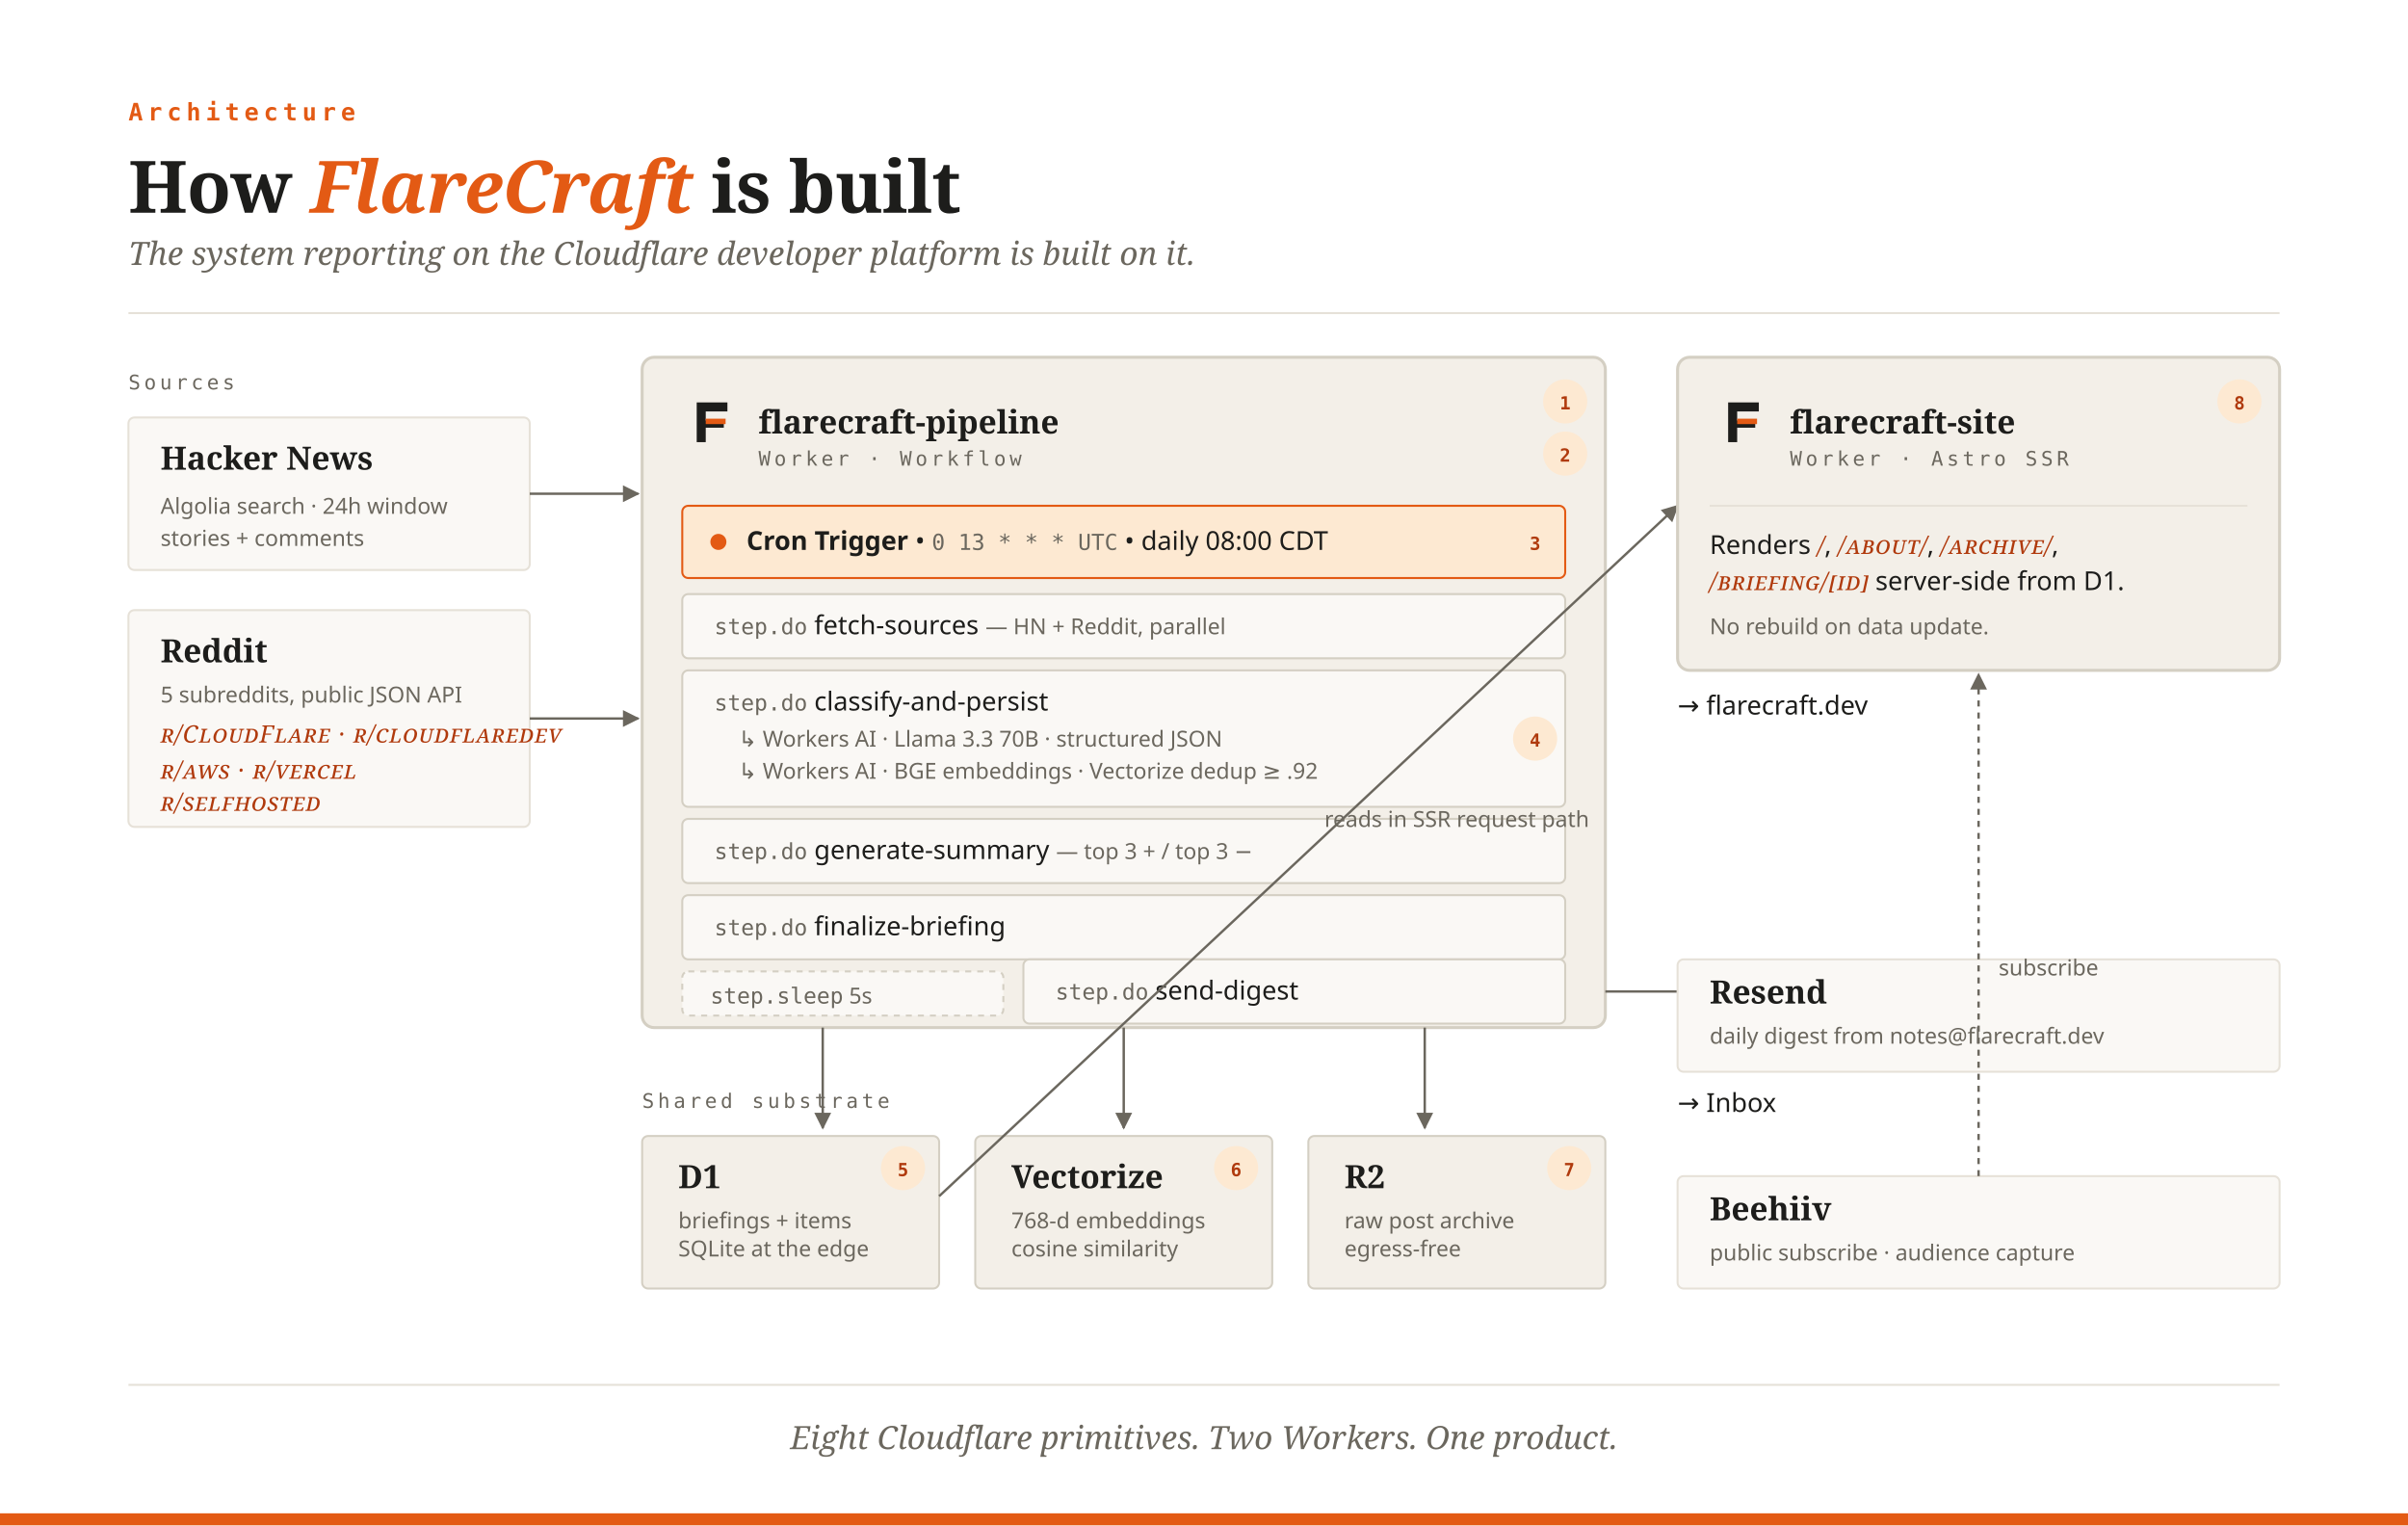
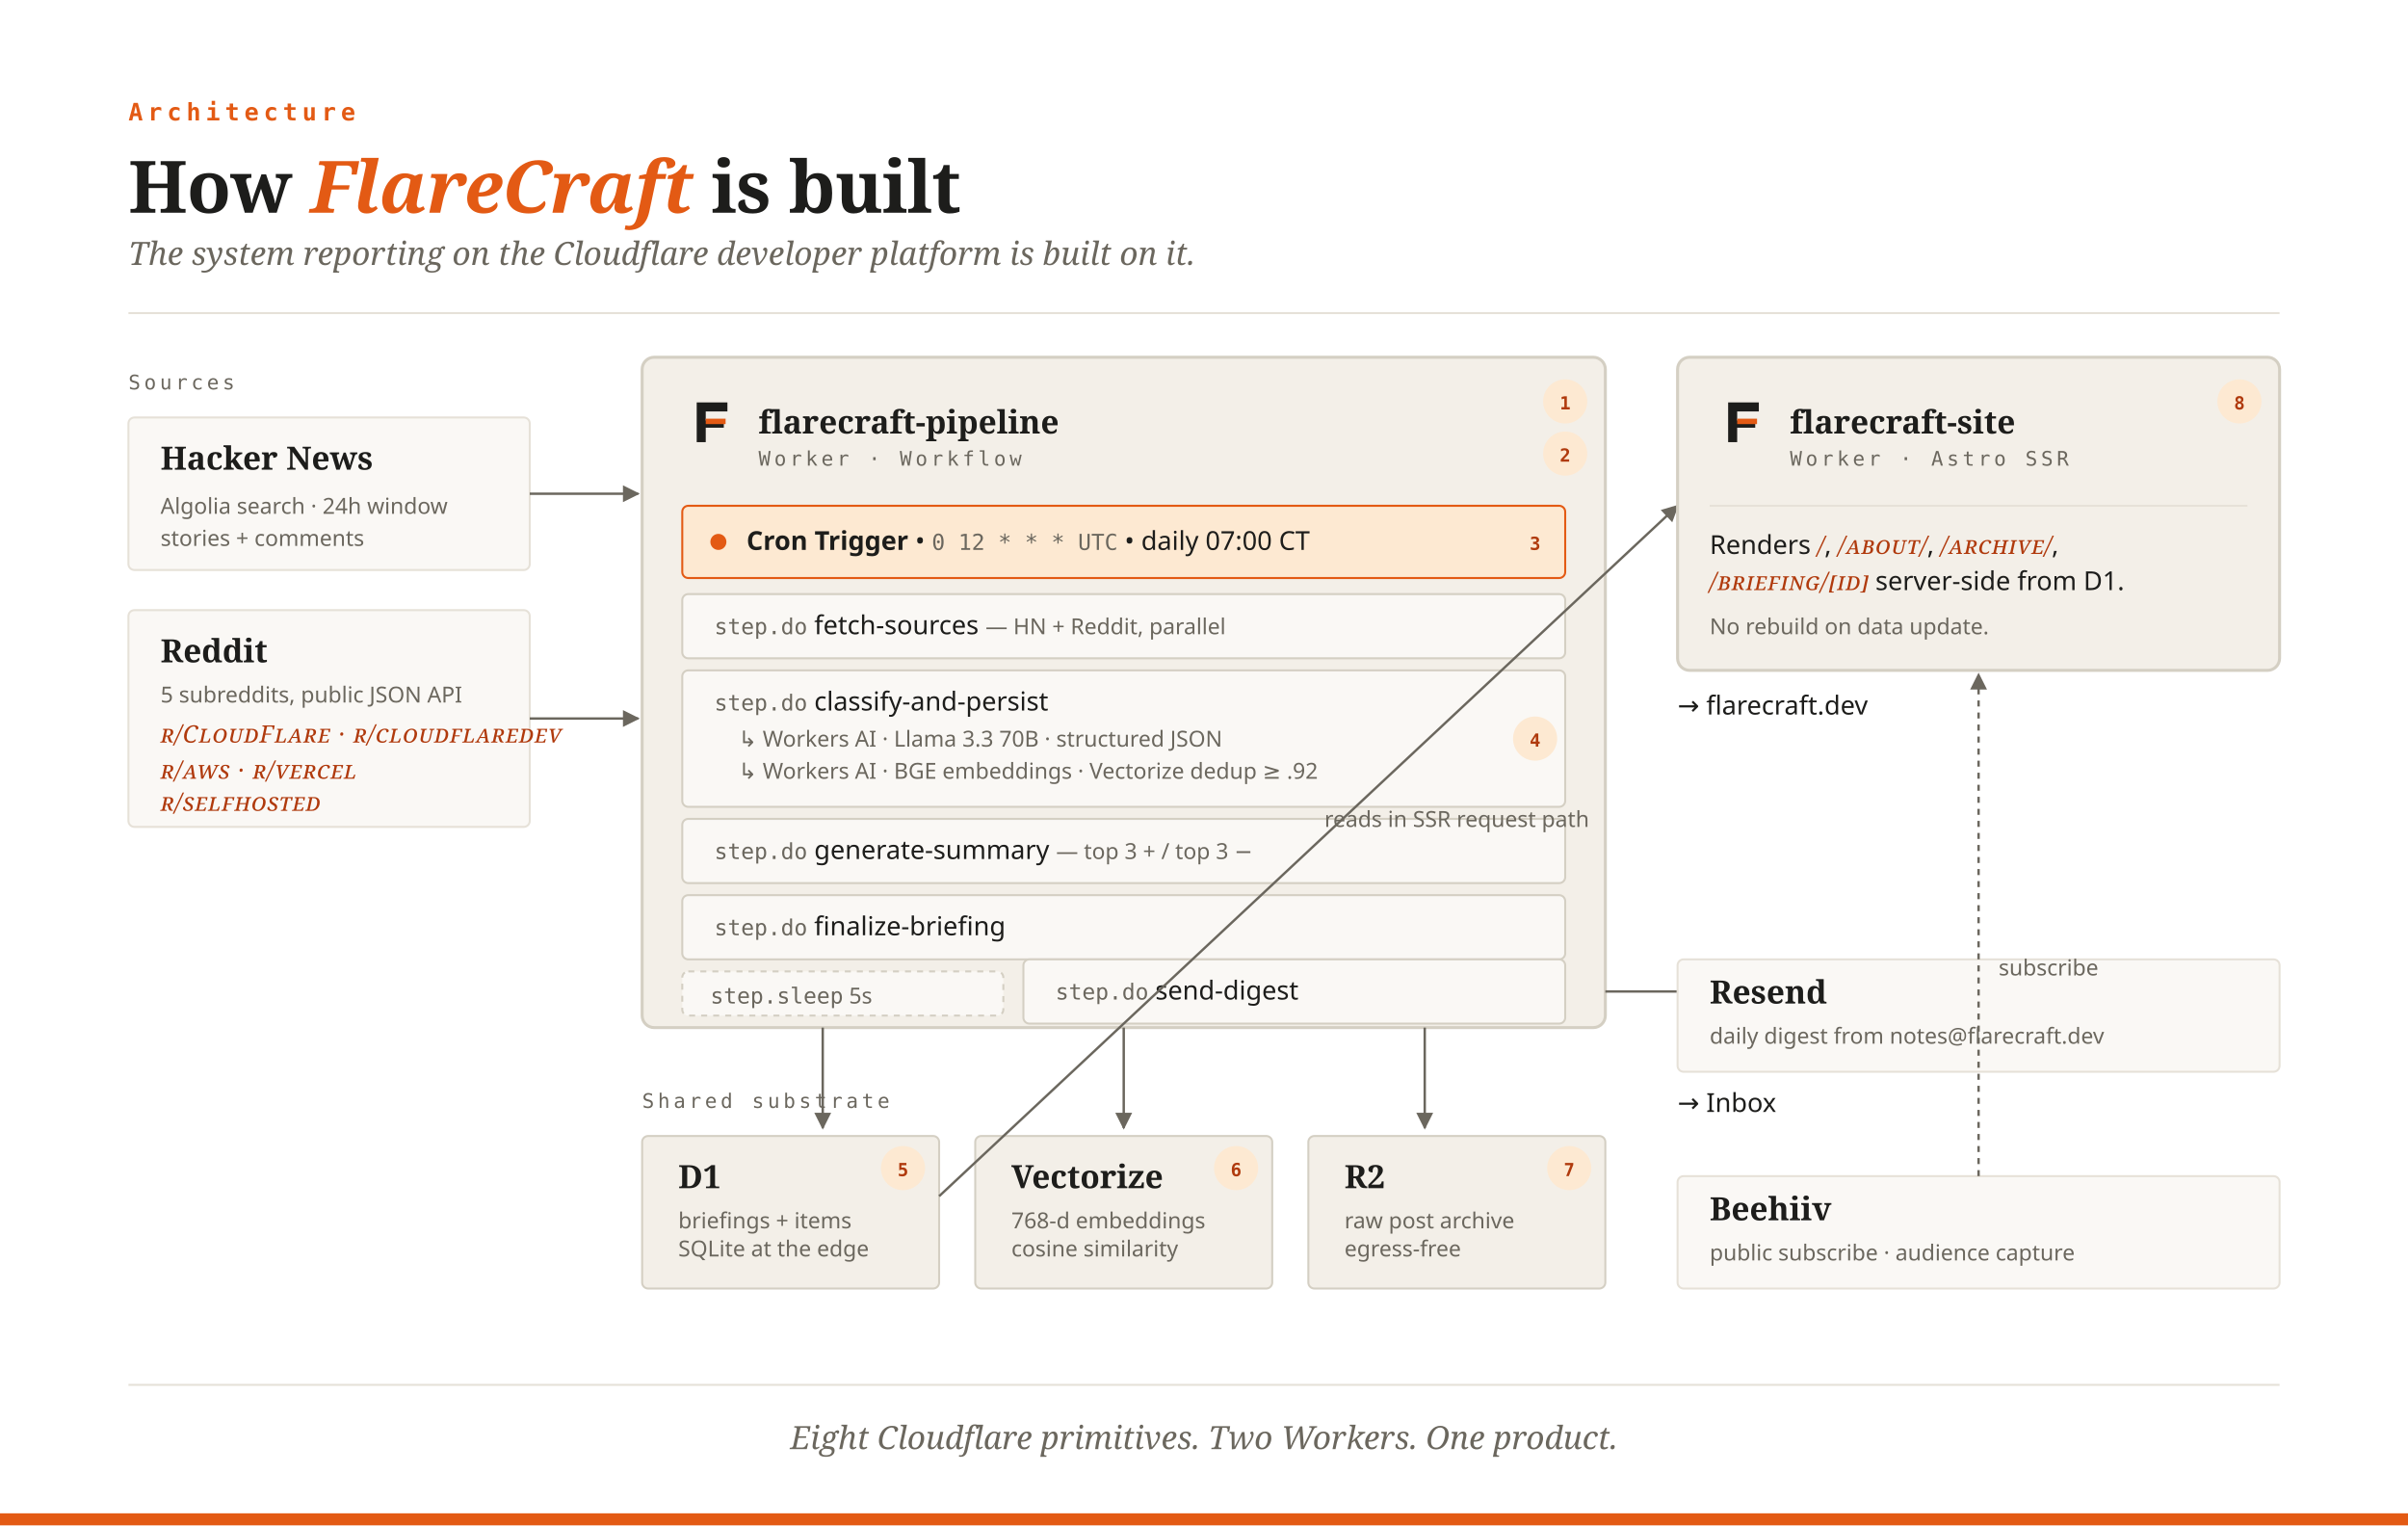
<svg xmlns="http://www.w3.org/2000/svg" viewBox="0 0 1200 760" role="img" aria-labelledby="arch-title arch-desc" preserveAspectRatio="xMidYMid meet">
  <style>
		.t-eyebrow { font: 600 12px 'JetBrains Mono', ui-monospace, monospace; fill: #e35a14; letter-spacing: 0.2em; text-transform: uppercase; }
		.t-title { font: 700 36px 'Fraunces', Georgia, serif; fill: #1d1d1b; letter-spacing: -0.01em; }
		.t-title-italic { font-style: italic; fill: #e35a14; }
		.t-caption { font-style: italic; font: italic 16px 'Fraunces', Georgia, serif; fill: #6b675e; }
		.t-card-h { font: 600 16px 'Fraunces', Georgia, serif; fill: #1d1d1b; }
		.t-card-h-light { fill: #faf8f5; }
		.t-meta { font: 500 11px 'JetBrains Mono', ui-monospace, monospace; fill: #6b675e; letter-spacing: 0.04em; }
		.t-meta-uc { font: 500 10px 'JetBrains Mono', ui-monospace, monospace; fill: #6b675e; letter-spacing: 0.18em; text-transform: uppercase; }
		.t-meta-ember { fill: #e35a14; }
		.t-step { font: 500 13px 'Inter Tight', system-ui, sans-serif; fill: #1d1d1b; }
		.t-step-detail { font: 400 11px 'Inter Tight', system-ui, sans-serif; fill: #6b675e; }
		.t-primitive { font: italic 12px 'Fraunces', Georgia, serif; font-variant: small-caps; fill: #b03a0d; letter-spacing: 0.04em; }
		.t-output { font: 500 13px 'Inter Tight', system-ui, sans-serif; fill: #1d1d1b; }
		.t-num { font: 600 9px 'JetBrains Mono', ui-monospace, monospace; fill: #b03a0d; }
		.t-source-meta { font: 400 11px 'Inter Tight', system-ui, sans-serif; fill: #6b675e; }

		.box { fill: #faf8f5; stroke: #e6e1d8; stroke-width: 1; }
		.box-recess { fill: #f3efe8; stroke: #d4cfc3; stroke-width: 1; }
		.box-worker { fill: #f3efe8; stroke: #d4cfc3; stroke-width: 1.5; }
		.pill { fill: #faf8f5; stroke: #d4cfc3; stroke-width: 1; }
		.pill-cron { fill: #fde9d2; stroke: #e35a14; stroke-width: 1; }
		.pill-sleep { fill: #faf8f5; stroke: #d4cfc3; stroke-width: 1; stroke-dasharray: 3 3; }
		.badge { fill: #fde9d2; stroke: none; }
		.arrow { stroke: #6b675e; stroke-width: 1.2; fill: none; }
		.arrow-dotted { stroke: #6b675e; stroke-width: 1.2; fill: none; stroke-dasharray: 3 3; }
		.ember-bar { fill: #e35a14; }
		.rule { stroke: #e6e1d8; stroke-width: 1; }
	</style>
  <defs>
    <marker id="arr" viewBox="0 0 10 10" refX="9" refY="5" markerWidth="7" markerHeight="7" orient="auto-start-reverse">
      <path d="M 0 0 L 10 5 L 0 10 z" fill="#6b675e" />
    </marker>
  </defs>
  <text x="64" y="60" class="t-eyebrow">Architecture</text>
  <text x="64" y="106" class="t-title">How <tspan class="t-title-italic">FlareCraft</tspan> is built</text>
  <text x="64" y="132" class="t-caption">The system reporting on the Cloudflare developer platform is built on it.</text>
  <line x1="64" y1="156" x2="1136" y2="156" class="rule" />
  <text x="64" y="194" class="t-meta-uc">Sources</text>
  <g>
    <rect x="64" y="208" width="200" height="76" rx="3" class="box" />
    <text x="80" y="234" class="t-card-h">Hacker News</text>
    <text x="80" y="256" class="t-source-meta">Algolia search · 24h window</text>
    <text x="80" y="272" class="t-source-meta">stories + comments</text>
  </g>
  <g>
    <rect x="64" y="304" width="200" height="108" rx="3" class="box" />
    <text x="80" y="330" class="t-card-h">Reddit</text>
    <text x="80" y="350" class="t-source-meta">5 subreddits, public JSON API</text>
    <text x="80" y="370" class="t-primitive">r/CloudFlare · r/cloudflaredev</text>
    <text x="80" y="388" class="t-primitive">r/aws · r/vercel</text>
    <text x="80" y="404" class="t-primitive">r/selfhosted</text>
  </g>
  <path d="M 264 246 L 318 246" class="arrow" marker-end="url(#arr)" />
  <path d="M 264 358 L 318 358" class="arrow" marker-end="url(#arr)" />
  <g>
    <rect x="320" y="178" width="480" height="334" rx="6" class="box-worker" />
    <g transform="translate(340,196) scale(0.45)">
      <path d="M 16 10 H 50 V 20 H 26 V 30 H 46 V 38 H 26 V 54 H 16 Z" fill="#1d1d1b" />
      <rect x="26" y="28" width="22" height="6" fill="#e35a14" />
    </g>
    <text x="378" y="216" class="t-card-h">flarecraft-pipeline</text>
    <text x="378" y="232" class="t-meta-uc">Worker · Workflow</text>
    <circle cx="780" cy="200" r="11" class="badge" />
    <text x="780" y="204" class="t-num" text-anchor="middle">1</text>
    <circle cx="780" cy="226" r="11" class="badge" />
    <text x="780" y="230" class="t-num" text-anchor="middle">2</text>
    <rect x="340" y="252" width="440" height="36" rx="3" class="pill-cron" />
    <circle cx="358" cy="270" r="4" fill="#e35a14" />
    <text x="372" y="274" class="t-step">
-       <tspan font-weight="600">Cron Trigger</tspan> • <tspan font-family="'JetBrains Mono', monospace" font-size="11" fill="#6b675e">0 13 * * * UTC</tspan> • daily 08:00 CDT</text>
+       <tspan font-weight="600">Cron Trigger</tspan> • <tspan font-family="'JetBrains Mono', monospace" font-size="11" fill="#6b675e">0 12 * * * UTC</tspan> • daily 07:00 CT</text>
    <circle cx="765" cy="270" r="11" class="badge" />
    <text x="765" y="274" class="t-num" text-anchor="middle">3</text>
    <rect x="340" y="296" width="440" height="32" rx="3" class="pill" />
    <text x="356" y="316" class="t-step">
      <tspan font-family="'JetBrains Mono', monospace" font-size="11" fill="#6b675e">step.do</tspan>  fetch-sources <tspan class="t-step-detail">— HN + Reddit, parallel</tspan>
    </text>
    <rect x="340" y="334" width="440" height="68" rx="3" class="pill" />
    <text x="356" y="354" class="t-step">
      <tspan font-family="'JetBrains Mono', monospace" font-size="11" fill="#6b675e">step.do</tspan>  classify-and-persist</text>
    <text x="368" y="372" class="t-step-detail">↳ Workers AI · Llama 3.3 70B · structured JSON</text>
    <text x="368" y="388" class="t-step-detail">↳ Workers AI · BGE embeddings · Vectorize dedup ≥ .92</text>
    <circle cx="765" cy="368" r="11" class="badge" />
    <text x="765" y="372" class="t-num" text-anchor="middle">4</text>
    <rect x="340" y="408" width="440" height="32" rx="3" class="pill" />
    <text x="356" y="428" class="t-step">
      <tspan font-family="'JetBrains Mono', monospace" font-size="11" fill="#6b675e">step.do</tspan>  generate-summary <tspan class="t-step-detail">— top 3 + / top 3 −</tspan>
    </text>
    <rect x="340" y="446" width="440" height="32" rx="3" class="pill" />
    <text x="356" y="466" class="t-step">
      <tspan font-family="'JetBrains Mono', monospace" font-size="11" fill="#6b675e">step.do</tspan>  finalize-briefing</text>
    <rect x="340" y="484" width="160" height="22" rx="3" class="pill-sleep" />
    <text x="354" y="500" class="t-step-detail">
      <tspan font-family="'JetBrains Mono', monospace">step.sleep</tspan> 5s</text>
    <rect x="510" y="478" width="270" height="32" rx="3" class="pill" />
    <text x="526" y="498" class="t-step">
      <tspan font-family="'JetBrains Mono', monospace" font-size="11" fill="#6b675e">step.do</tspan>  send-digest</text>
  </g>
  <path d="M 410 512 L 410 562" class="arrow" marker-end="url(#arr)" />
  <path d="M 560 512 L 560 562" class="arrow" marker-end="url(#arr)" />
  <path d="M 710 512 L 710 562" class="arrow" marker-end="url(#arr)" />
  <text x="320" y="552" class="t-meta-uc">Shared substrate</text>
  <g>
    <rect x="320" y="566" width="148" height="76" rx="3" class="box-recess" />
    <text x="338" y="592" class="t-card-h">D1</text>
    <text x="338" y="612" class="t-source-meta">briefings + items</text>
    <text x="338" y="626" class="t-source-meta">SQLite at the edge</text>
    <circle cx="450" cy="582" r="11" class="badge" />
    <text x="450" y="586" class="t-num" text-anchor="middle">5</text>
  </g>
  <g>
    <rect x="486" y="566" width="148" height="76" rx="3" class="box-recess" />
    <text x="504" y="592" class="t-card-h">Vectorize</text>
    <text x="504" y="612" class="t-source-meta">768-d embeddings</text>
    <text x="504" y="626" class="t-source-meta">cosine similarity</text>
    <circle cx="616" cy="582" r="11" class="badge" />
    <text x="616" y="586" class="t-num" text-anchor="middle">6</text>
  </g>
  <g>
    <rect x="652" y="566" width="148" height="76" rx="3" class="box-recess" />
    <text x="670" y="592" class="t-card-h">R2</text>
    <text x="670" y="612" class="t-source-meta">raw post archive</text>
    <text x="670" y="626" class="t-source-meta">egress-free</text>
    <circle cx="782" cy="582" r="11" class="badge" />
    <text x="782" y="586" class="t-num" text-anchor="middle">7</text>
  </g>
  <path d="M 468 596 L 836 252" class="arrow" marker-end="url(#arr)" />
  <text x="660" y="412" class="t-source-meta" font-style="italic">reads in SSR request path</text>
  <path d="M 800 494 L 856 494" class="arrow" marker-end="url(#arr)" />
  <g>
    <rect x="836" y="178" width="300" height="156" rx="6" class="box-worker" />
    <g transform="translate(854,196) scale(0.45)">
      <path d="M 16 10 H 50 V 20 H 26 V 30 H 46 V 38 H 26 V 54 H 16 Z" fill="#1d1d1b" />
      <rect x="26" y="28" width="22" height="6" fill="#e35a14" />
    </g>
    <text x="892" y="216" class="t-card-h">flarecraft-site</text>
    <text x="892" y="232" class="t-meta-uc">Worker · Astro SSR</text>
    <line x1="852" y1="252" x2="1120" y2="252" class="rule" />
    <text x="852" y="276" class="t-step">Renders <tspan class="t-primitive">/</tspan>, <tspan class="t-primitive">/about/</tspan>, <tspan class="t-primitive">/archive/</tspan>,</text>
    <text x="852" y="294" class="t-step">
      <tspan class="t-primitive">/briefing/[id]</tspan> server-side from D1.</text>
    <text x="852" y="316" class="t-source-meta">No rebuild on data update.</text>
    <circle cx="1116" cy="200" r="11" class="badge" />
    <text x="1116" y="204" class="t-num" text-anchor="middle">8</text>
  </g>
  <text x="836" y="356" class="t-output">→ flarecraft.dev</text>
  <g>
    <rect x="836" y="478" width="300" height="56" rx="3" class="box" />
    <text x="852" y="500" class="t-card-h">Resend</text>
    <text x="852" y="520" class="t-source-meta">daily digest from notes@flarecraft.dev</text>
  </g>
  <text x="836" y="554" class="t-output">→ Inbox</text>
  <g>
    <rect x="836" y="586" width="300" height="56" rx="3" class="box" />
    <text x="852" y="608" class="t-card-h">Beehiiv</text>
    <text x="852" y="628" class="t-source-meta">public subscribe · audience capture</text>
  </g>
  <path d="M 986 586 Q 986 412 986 336" class="arrow-dotted" marker-end="url(#arr)" />
  <text x="996" y="486" class="t-source-meta" font-style="italic">subscribe</text>
  <line x1="64" y1="690" x2="1136" y2="690" class="rule" />
  <text x="600" y="722" class="t-caption" text-anchor="middle">Eight Cloudflare primitives. Two Workers. One product.</text>
  <rect x="0" y="754" width="1200" height="6" class="ember-bar" />
</svg>
